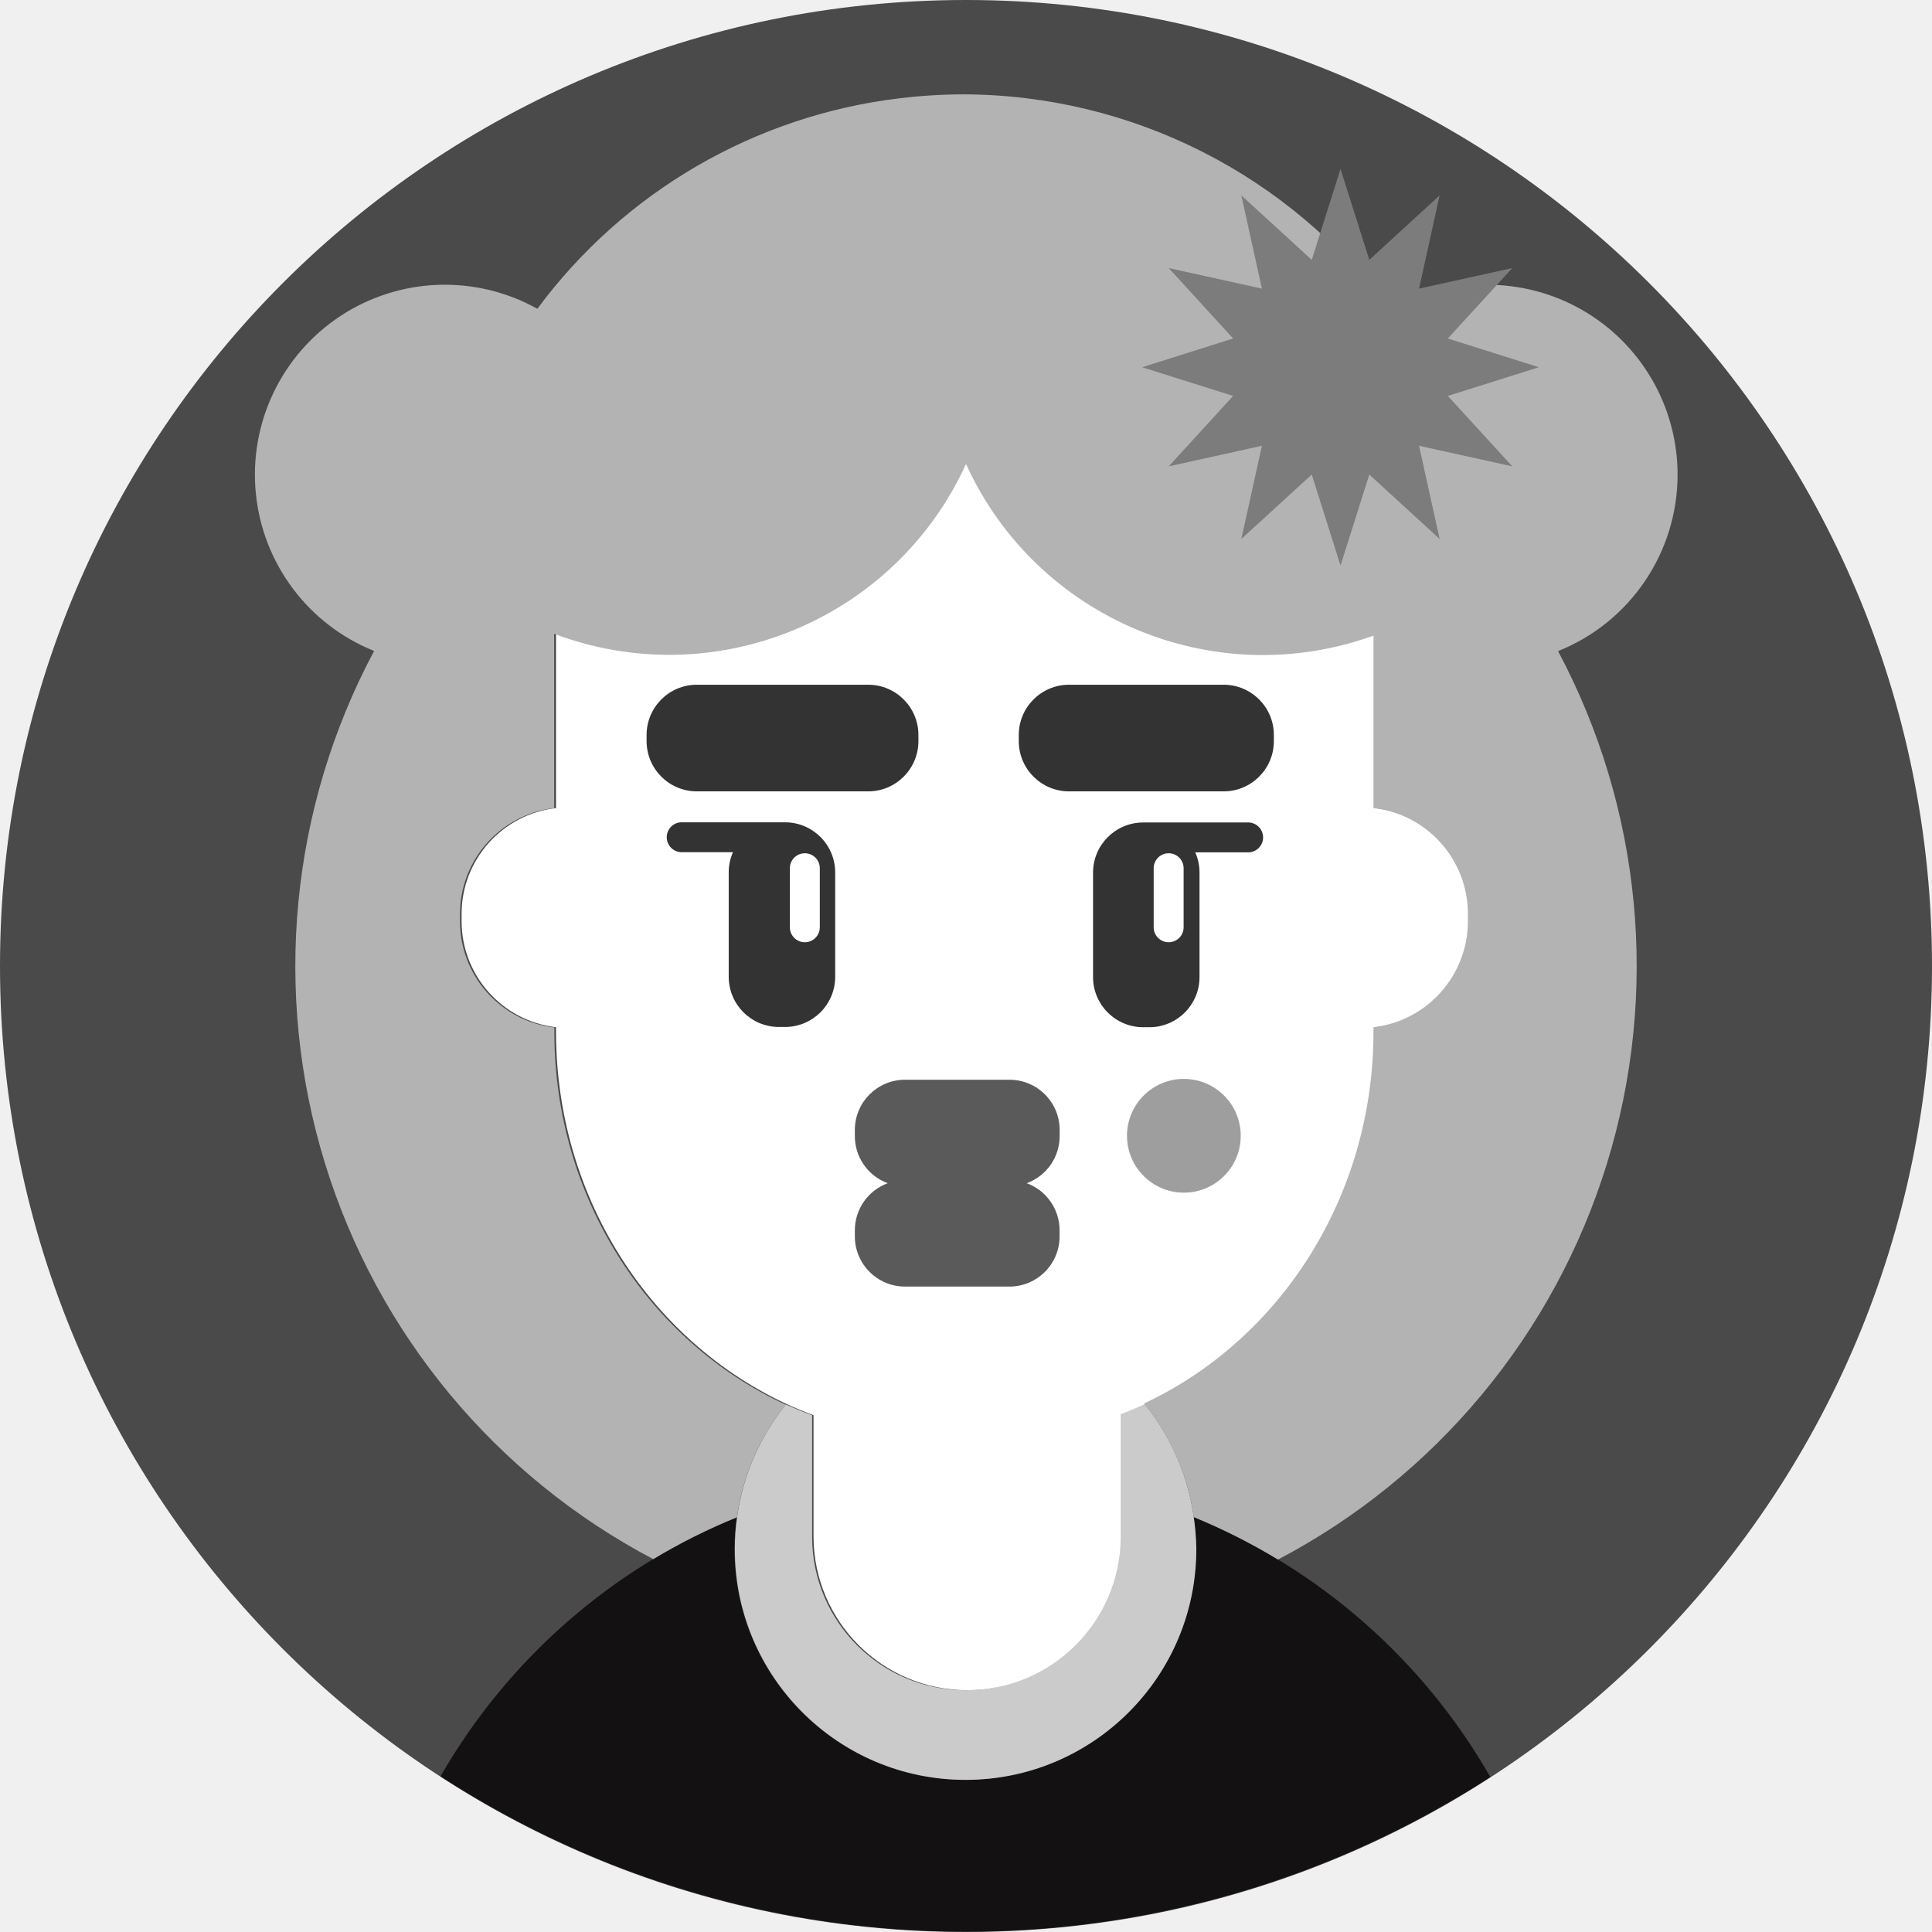
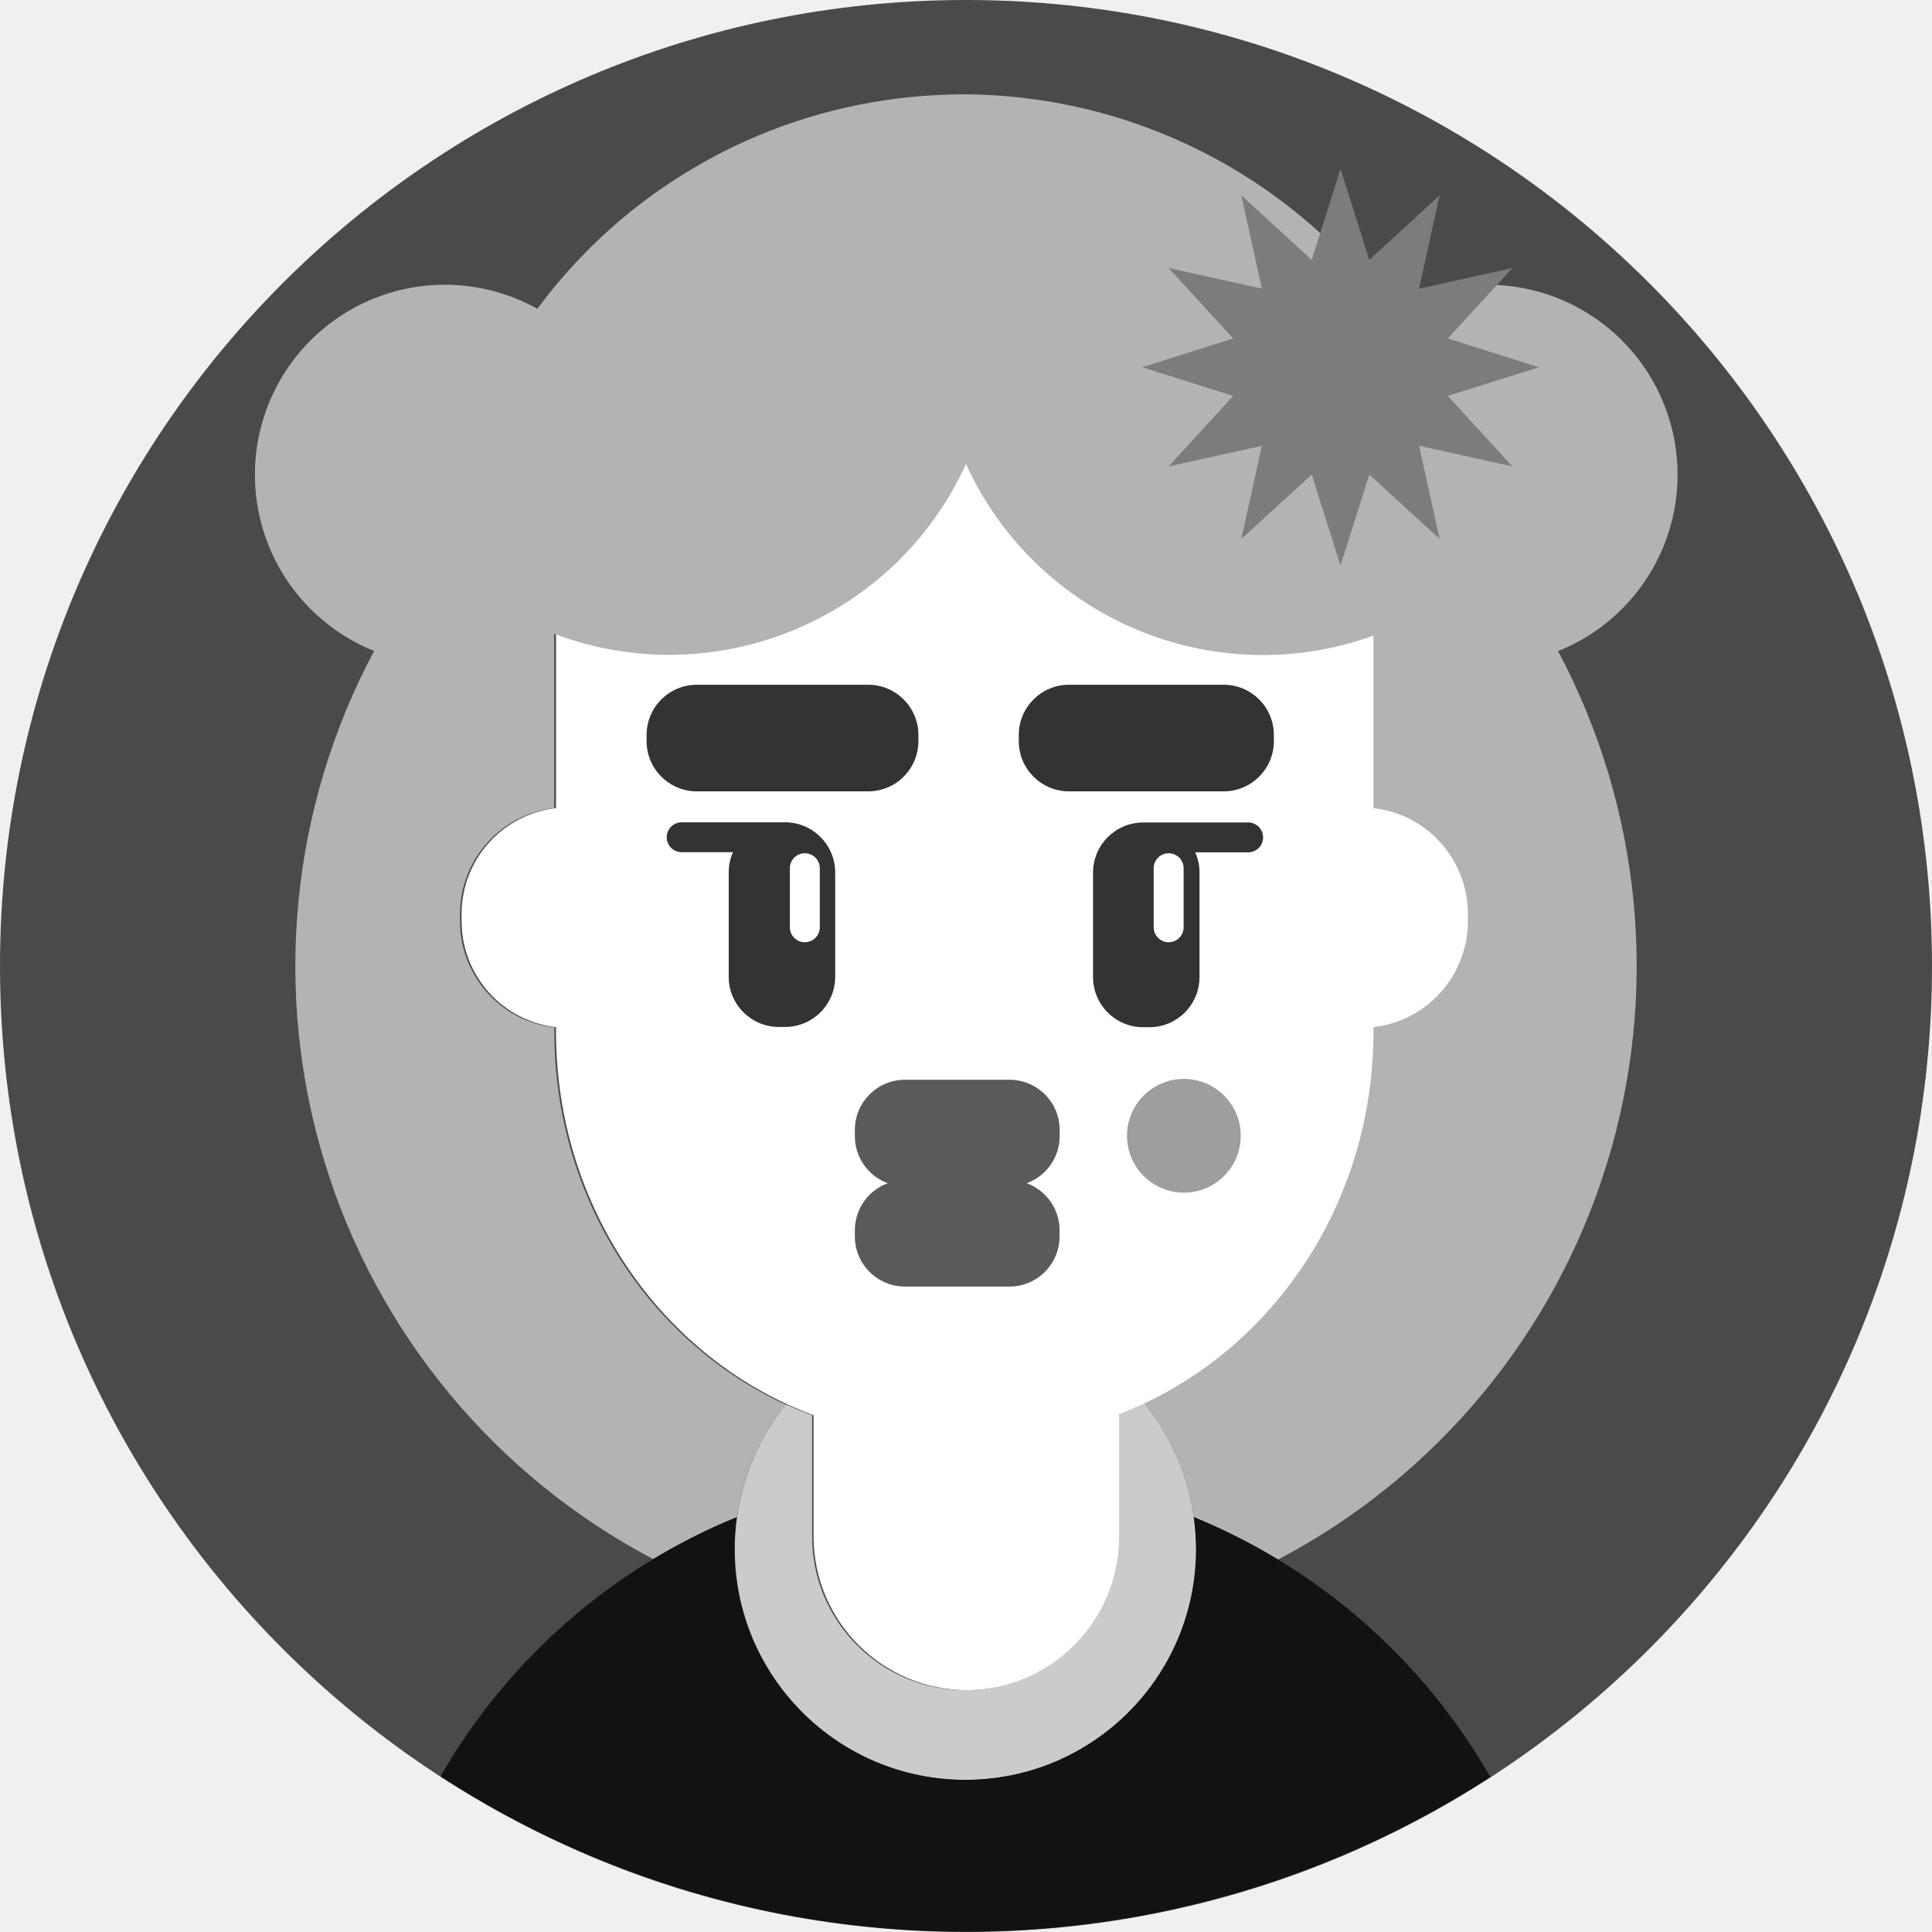
- <svg xmlns="http://www.w3.org/2000/svg" id="etapa_2_cc" data-name="etapa 2 cc" viewBox="0 0 231 231">
-   <defs>
-     <style>.cls-1{fill:#4a4a4a;fill-rule:evenodd;}.cls-2{fill:#131111;}.cls-3{fill:#cbcbcb;}.cls-4{fill:#fff;}.cls-5{fill:#b3b3b3;}.cls-6{fill:#7c7c7c;}.cls-7{fill:#5a5a5a;}.cls-8{fill:#333;}.cls-9{fill:#9e9e9e;}</style>
+ <svg xmlns="http://www.w3.org/2000/svg" id="etapa_2_cc" data-name="etapa 2 cc" viewBox="0 0 231 231" version="1.1">
+   <defs id="defs4">
+     <style id="style2" />
  </defs>
-   <path class="cls-1" d="M115.5,0A115.5,115.5,0,1,1,0,115.5,115.5,115.5,0,0,1,115.5,0Z" />
-   <path class="cls-2" d="M142.73,181.39a28.42,28.42,0,0,1,.27,3.83,27.59,27.59,0,0,1-55.18,0,26.87,26.87,0,0,1,.27-3.83,72.56,72.56,0,0,0-35.42,31,115.55,115.55,0,0,0,125.52.08A72.49,72.49,0,0,0,142.73,181.39Z" />
-   <path class="cls-3" d="M142.73,181.39a27.45,27.45,0,0,0-5.93-13.59c-1,.47-2,.9-3,1.29v14.65a18.35,18.35,0,1,1-36.7,0V169.21c-1.07-.39-2.11-.82-3.13-1.29a27.4,27.4,0,0,0-5.84,13.47,26.87,26.87,0,0,0-.27,3.83,27.59,27.59,0,0,0,55.18,0A28.42,28.42,0,0,0,142.73,181.39Z" />
-   <path class="cls-4" d="M164.44,96.62V73.87q0-2.13-.18-4.23c-2-24.86-21.79-44.39-45.86-44.39h-5.88c-24.07,0-43.83,19.51-45.86,44.39q-.18,2.1-.18,4.23V96.62a12.74,12.74,0,0,0-11.29,12.67v.85a12.77,12.77,0,0,0,11.29,12.68v.52c0,21.19,12.86,39.22,30.79,45.87v14.53a18.41,18.41,0,0,0,18.36,18.35h0A18.41,18.41,0,0,0,134,183.74V169.09c17.75-6.74,30.46-24.67,30.46-45.75v-.52a12.77,12.77,0,0,0,11.29-12.68v-.85A12.74,12.74,0,0,0,164.44,96.62Z" />
-   <path class="cls-5" d="M200.58,56.76a22.71,22.71,0,0,0-34.3-19.53,63.62,63.62,0,0,0-51.13-25.95,65.53,65.53,0,0,0-7.59.47A63.24,63.24,0,0,0,64.25,36.92,22.71,22.71,0,1,0,44.73,77.83,80.12,80.12,0,0,0,78.11,186.42a71.15,71.15,0,0,1,10-5,27.4,27.4,0,0,1,5.84-13.47c-16.28-7.49-27.67-24.64-27.67-44.58v-.52A12.77,12.77,0,0,1,55,110.14v-.85A12.74,12.74,0,0,1,66.26,96.62V75.78a39,39,0,0,0,49.24-20.3A39,39,0,0,0,164.22,76V96.62a12.73,12.73,0,0,1,11.29,12.67v.85a12.77,12.77,0,0,1-11.29,12.68v.52c0,19.86-11.28,36.92-27.44,44.47a27.36,27.36,0,0,1,5.95,13.58,72.48,72.48,0,0,1,10.07,5.08A80.14,80.14,0,0,0,186.29,77.85,22.73,22.73,0,0,0,200.58,56.76Z" />
-   <polygon class="cls-6" points="160.28 20.19 163.72 31.07 172.13 23.36 169.67 34.51 180.82 32.05 173.11 40.47 183.99 43.91 173.11 47.34 180.82 55.76 169.67 53.3 172.13 64.44 163.72 56.74 160.28 67.62 156.84 56.74 148.42 64.44 150.88 53.3 139.74 55.76 147.44 47.34 136.56 43.91 147.44 40.47 139.74 32.05 150.88 34.51 148.42 23.36 156.84 31.07 160.28 20.19" />
-   <path class="cls-7" d="M126.7,135.83v-.73a6,6,0,0,0-6-6H108.21a6,6,0,0,0-6,6v.73a6,6,0,0,0,3.93,5.64,6,6,0,0,0-3.93,5.63v.73a6,6,0,0,0,6,6h12.48a6,6,0,0,0,6-6v-.73a6,6,0,0,0-3.93-5.63A6,6,0,0,0,126.7,135.83Z" />
-   <rect class="cls-8" x="77.31" y="81.87" width="32.5" height="12.75" rx="6.01" />
-   <path class="cls-8" d="M149.11,98.34H137.93c-.17,0-.33,0-.51,0h-.73a6,6,0,0,0-6,6v12.48a6,6,0,0,0,6,6h.73a6,6,0,0,0,6-6V104.33a5.93,5.93,0,0,0-.51-2.42h6.19a1.79,1.79,0,1,0,0-3.57Z" />
-   <rect class="cls-4" x="137.94" y="102.02" width="3.58" height="10.64" rx="1.79" />
-   <path class="cls-8" d="M93.92,98.32h-.73l-.41,0H81.64a1.79,1.79,0,1,0,0,3.57h6a5.93,5.93,0,0,0-.51,2.42v12.48a6,6,0,0,0,6,6h.73a6,6,0,0,0,6-6V104.33A6,6,0,0,0,93.92,98.32Z" />
-   <rect class="cls-8" x="121.81" y="81.87" width="30.5" height="12.75" rx="6.01" />
-   <circle class="cls-9" cx="141.55" cy="135.8" r="6.8" />
-   <rect class="cls-4" x="94.44" y="102.02" width="3.58" height="10.64" rx="1.79" />
+   <path d="M115.5 0A115.5 115.5 0 1 1 0 115.5 115.5 115.5 0 0 1 115.5 0Z" id="path6" style="fill:#4a4a4a;fill-rule:evenodd" />
+   <path class="head" d="M164.44 96.62V73.87q0-2.13-.18-4.23c-2-24.86-21.79-44.39-45.86-44.39h-5.88c-24.07 0-43.83 19.51-45.86 44.39q-.18 2.1-.18 4.23v22.75a12.74 12.74 0 0 0-11.29 12.67v.85a12.77 12.77 0 0 0 11.29 12.68v.52c0 21.19 12.86 39.22 30.79 45.87v14.53a18.41 18.41 0 0 0 18.36 18.35A18.41 18.41 0 0 0 134 183.74v-14.65c17.75-6.74 30.46-24.67 30.46-45.75v-.52a12.77 12.77 0 0 0 11.29-12.68v-.85a12.74 12.74 0 0 0-11.31-12.67Z" id="path12" style="fill:#fff;fill-opacity:1" />
+   <path class="top" d="M200.58 56.76a22.71 22.71 0 0 0-34.3-19.53 63.62 63.62 0 0 0-51.13-25.95 65.53 65.53 0 0 0-7.59.47 63.24 63.24 0 0 0-43.31 25.17 22.71 22.71 0 1 0-19.52 40.91 80.12 80.12 0 0 0 33.38 108.59 71.15 71.15 0 0 1 10-5 27.4 27.4 0 0 1 5.84-13.47c-16.28-7.49-27.67-24.64-27.67-44.58v-.52A12.77 12.77 0 0 1 55 110.14v-.85a12.74 12.74 0 0 1 11.26-12.67V75.78a39 39 0 0 0 49.24-20.3A39 39 0 0 0 164.22 76v20.62a12.73 12.73 0 0 1 11.29 12.67v.85a12.77 12.77 0 0 1-11.29 12.68v.52c0 19.86-11.28 36.92-27.44 44.47a27.36 27.36 0 0 1 5.95 13.58 72.48 72.48 0 0 1 10.07 5.08 80.14 80.14 0 0 0 33.49-108.62 22.73 22.73 0 0 0 14.29-21.09Z" id="path14" style="fill:#b3b3b3;fill-opacity:1" />
+   <path class="top" id="polygon16" style="fill:#7c7c7c;fill-opacity:1" d="m160.28 20.19 3.44 10.88 8.41-7.71-2.46 11.15 11.15-2.46-7.71 8.42 10.88 3.44-10.88 3.43 7.71 8.42-11.15-2.46 2.46 11.14-8.41-7.7-3.44 10.88-3.44-10.88-8.42 7.7 2.46-11.14-11.14 2.46 7.7-8.42-10.88-3.43 10.88-3.44-7.7-8.42 11.14 2.46-2.46-11.15 8.42 7.71 3.44-10.88z" />
+   <path class="clothes" d="M142.73 181.39a27.45 27.45 0 0 0-5.93-13.59c-1 .47-2 .9-3 1.29v14.65a18.35 18.35 0 1 1-36.7 0v-14.53c-1.07-.39-2.11-.82-3.13-1.29a27.4 27.4 0 0 0-5.84 13.47 26.87 26.87 0 0 0-.27 3.83 27.59 27.59 0 0 0 55.18 0 28.42 28.42 0 0 0-.31-3.83Z" id="path10" style="fill:#cbcbcb;fill-opacity:1" />
+   <path class="clothes" d="M142.73 181.39a28.42 28.42 0 0 1 .27 3.83 27.59 27.59 0 0 1-55.18 0 26.87 26.87 0 0 1 .27-3.83 72.56 72.56 0 0 0-35.42 31 115.55 115.55 0 0 0 125.52.08 72.49 72.49 0 0 0-35.46-31.08Z" id="path8" style="fill:#131111;fill-opacity:1" />
+   <circle class="mouth" cx="141.55" cy="135.8" r="6.8" id="circle30" style="fill:#9e9e9e;fill-opacity:1" />
+   <path class="mouth" d="M126.7 135.83v-.73a6 6 0 0 0-6-6h-12.49a6 6 0 0 0-6 6v.73a6 6 0 0 0 3.93 5.64 6 6 0 0 0-3.93 5.63v.73a6 6 0 0 0 6 6h12.48a6 6 0 0 0 6-6v-.73a6 6 0 0 0-3.93-5.63 6 6 0 0 0 3.94-5.64Z" id="path18" style="fill:#5a5a5a;fill-opacity:1" />
+   <rect class="eyes" x="77.31" y="81.87" width="32.5" height="12.75" rx="6.01" id="rect20" style="fill:#333;fill-opacity:1" />
+   <rect class="eyes" x="121.81" y="81.87" width="30.5" height="12.75" rx="6.01" id="rect28" style="fill:#333;fill-opacity:1" />
+   <path class="eyes" d="M93.92 98.32H81.64a1.79 1.79 0 1 0 0 3.57h6a5.93 5.93 0 0 0-.51 2.42v12.48a6 6 0 0 0 6 6h.73a6 6 0 0 0 6-6v-12.46a6 6 0 0 0-5.94-6.01Z" id="path26" style="fill:#333;fill-opacity:1" />
+   <rect class="eyes" x="94.44" y="102.02" width="3.58" height="10.64" rx="1.79" id="rect32" style="fill:#fff;fill-opacity:1" />
+   <path class="eyes" d="M149.11 98.34h-12.42a6 6 0 0 0-6 6v12.48a6 6 0 0 0 6 6h.73a6 6 0 0 0 6-6v-12.49a5.93 5.93 0 0 0-.51-2.42h6.19a1.79 1.79 0 1 0 0-3.57Z" id="path22" style="fill:#333;fill-opacity:1" />
+   <rect class="eyes" x="137.94" y="102.02" width="3.58" height="10.64" rx="1.79" id="rect24" style="fill:#fff;fill-opacity:1" />
</svg>
